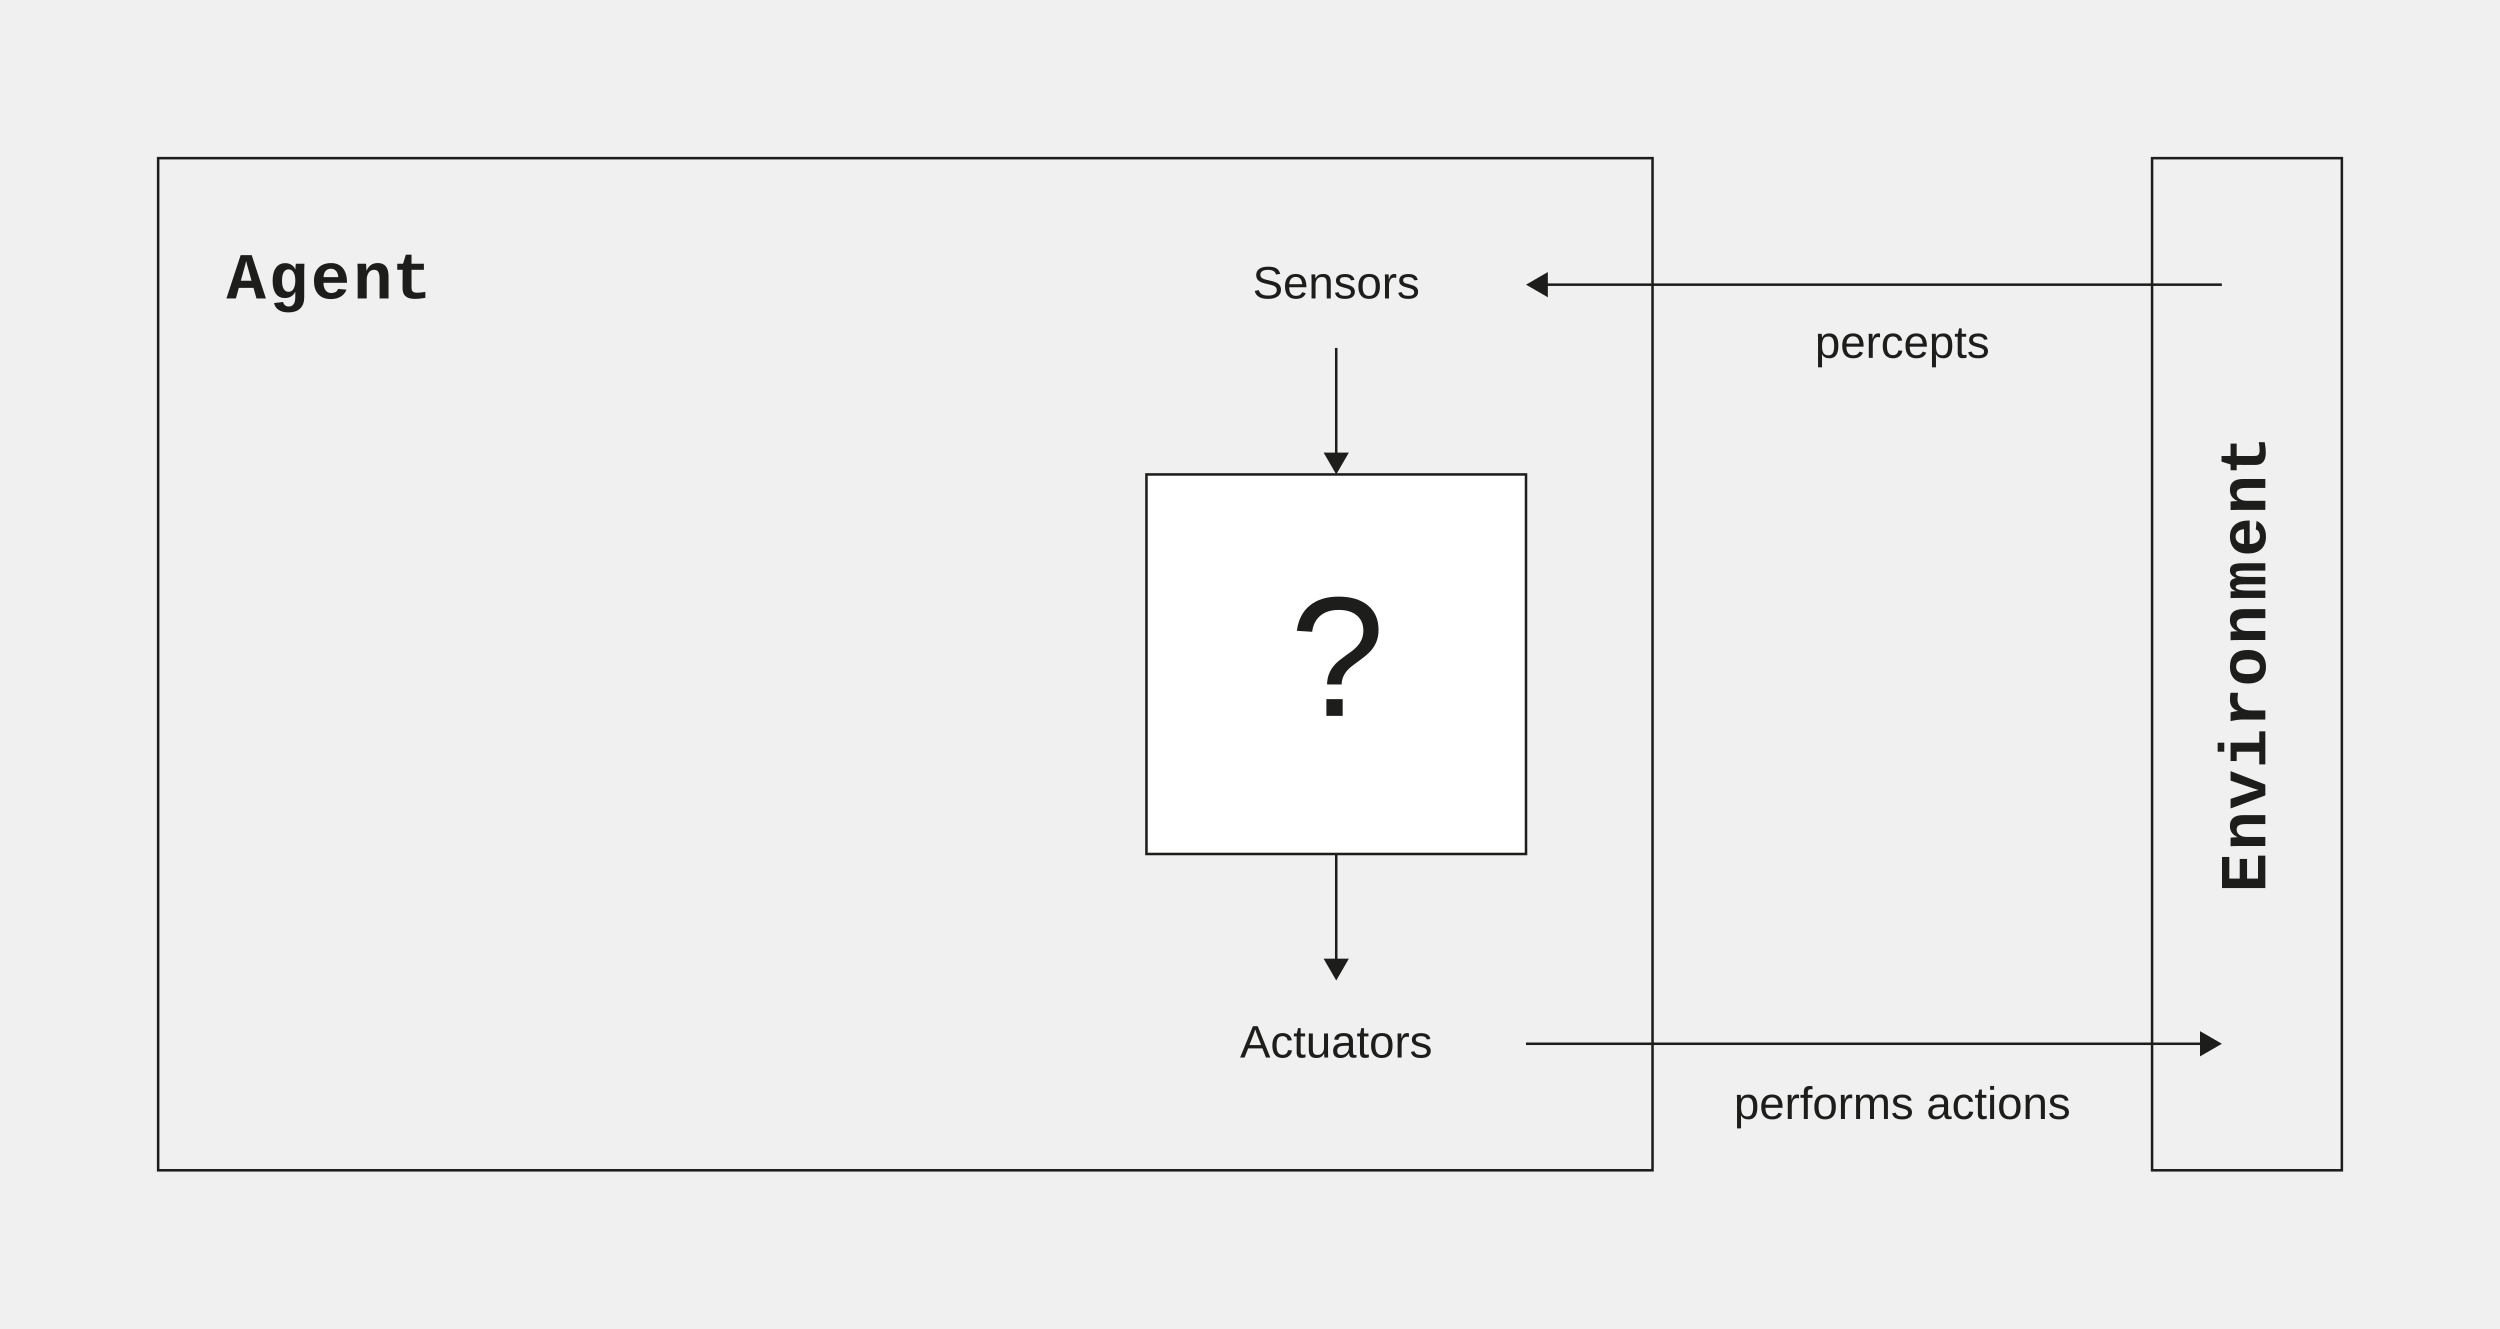
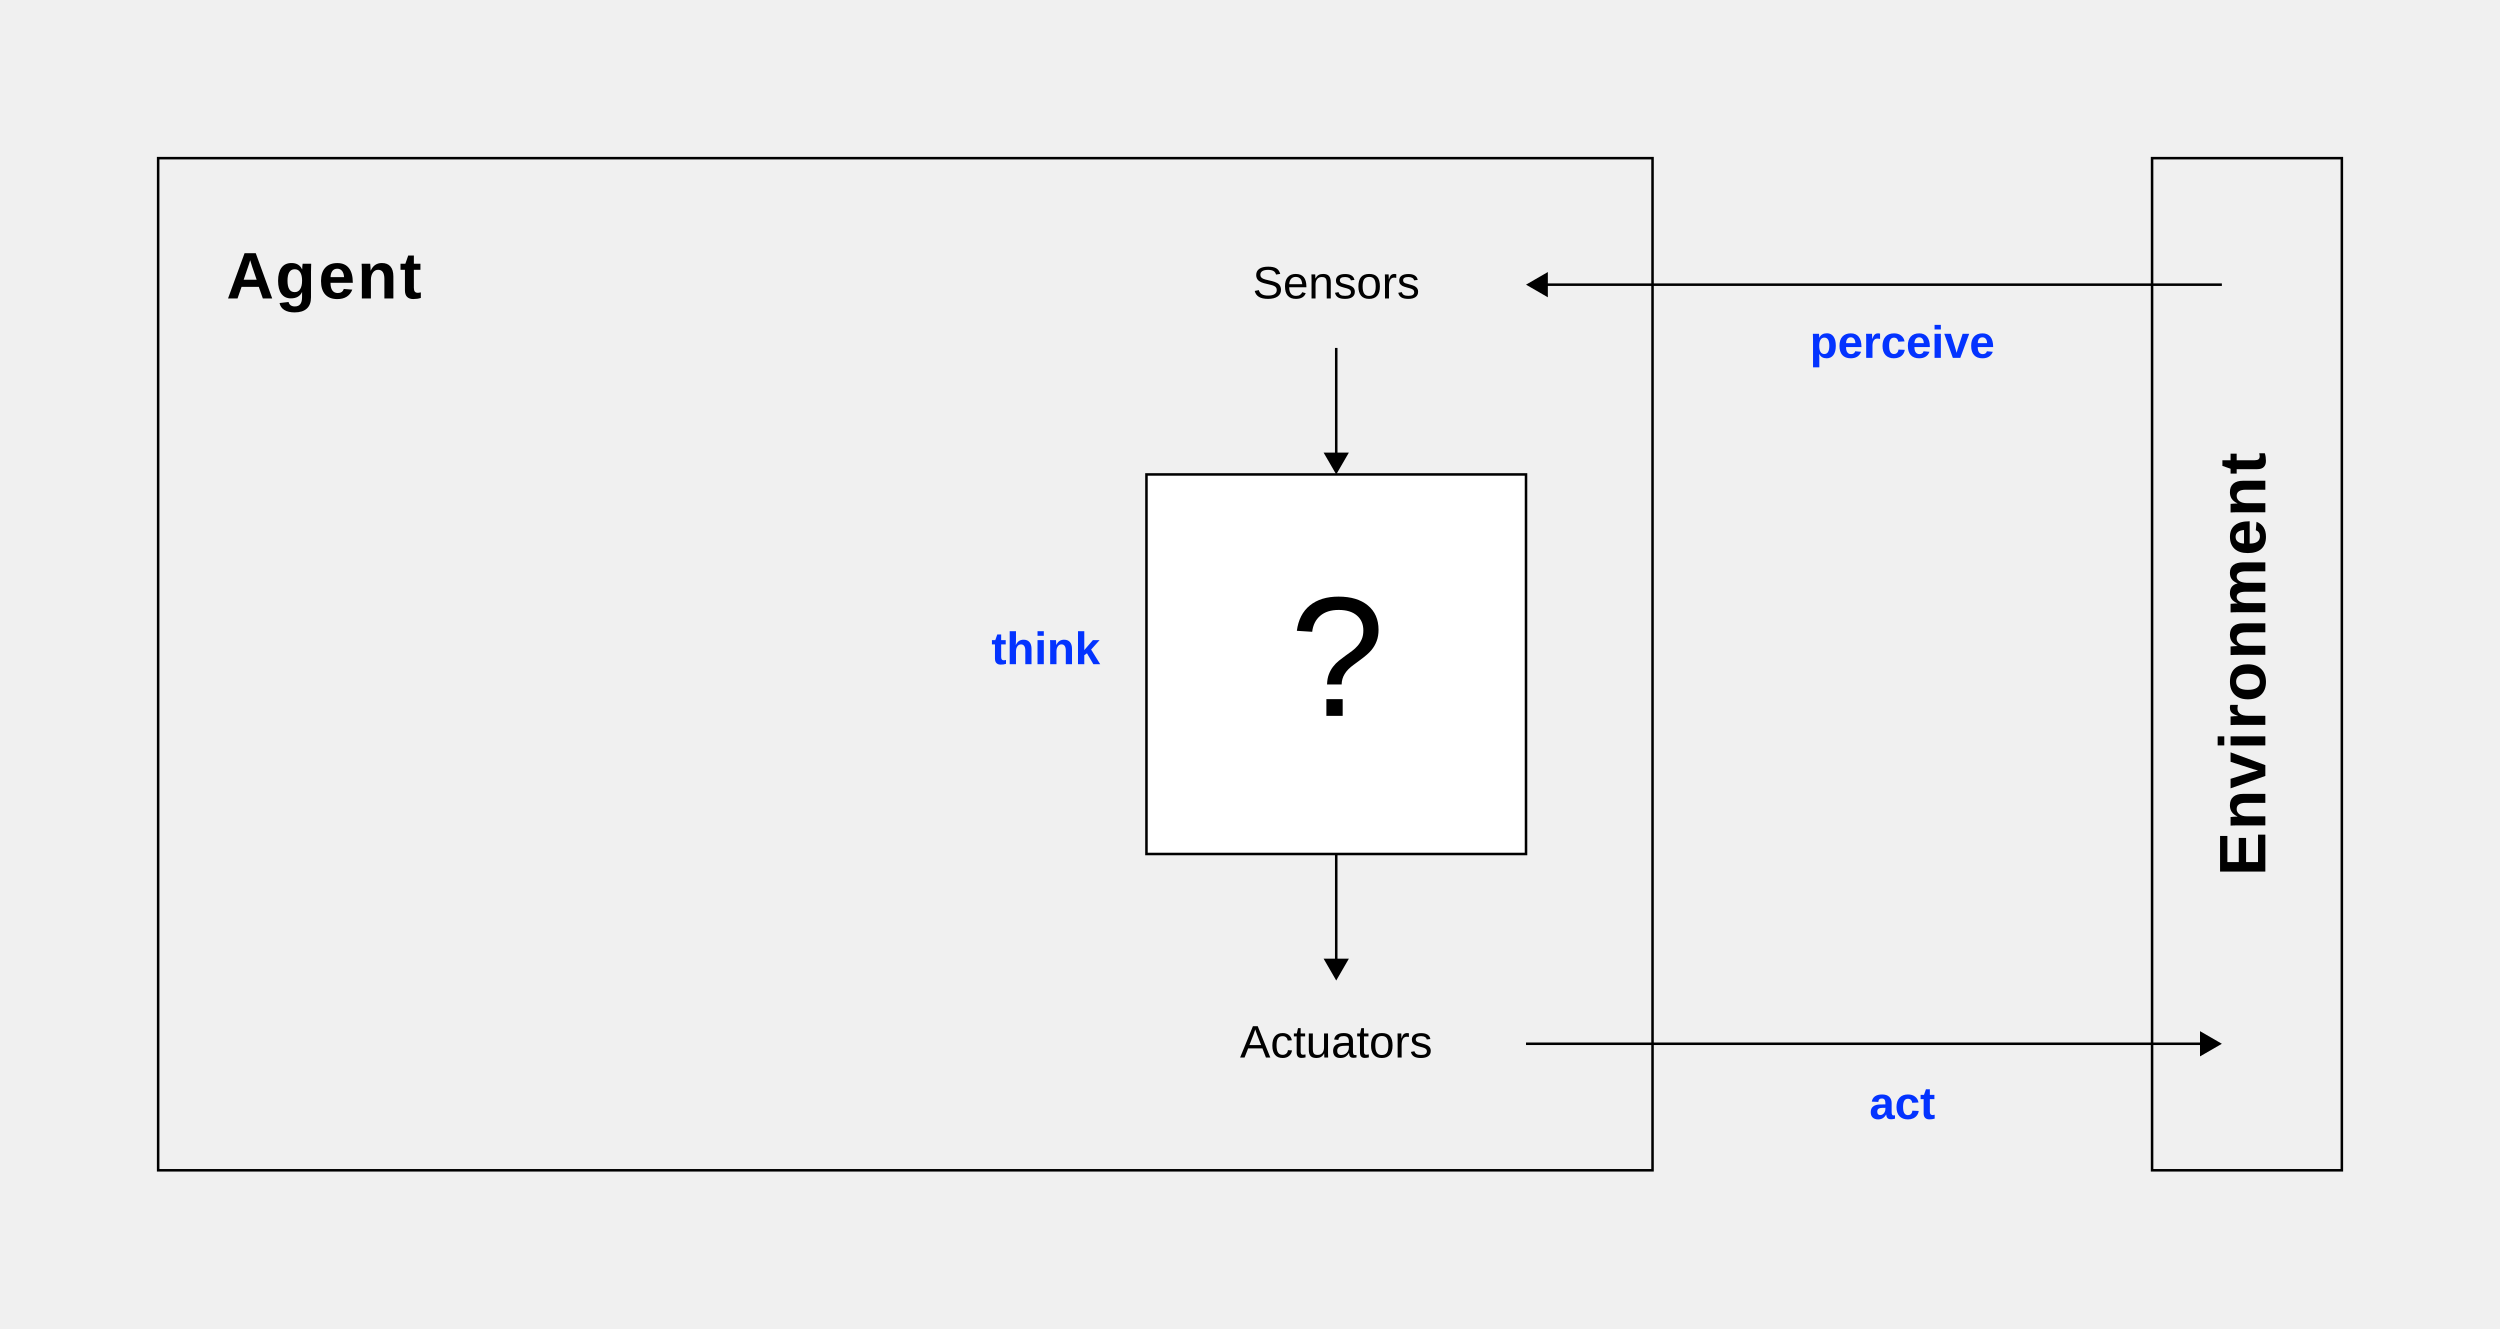
<svg xmlns="http://www.w3.org/2000/svg" id="Ebene_1" data-name="Ebene 1" viewBox="0 0 988 525">
  <defs>
    <style>
-       .cls-1, .cls-2, .cls-3, .cls-4 {
-         fill: #1d1d1b;
+       .cls-1 {
+         fill: #0333ff;
      }

-       .cls-2 {
+       .cls-1, .cls-2 {
        font-size: 18px;
      }

-       .cls-2, .cls-3 {
-         font-family: ArialMT, Arial;
+       .cls-1, .cls-3 {
+         font-family: Arial-BoldMT, Arial;
+         font-weight: 700;
      }

-       .cls-3 {
-         font-size: 67.52px;
+       .cls-2, .cls-4 {
+         font-family: ArialMT, Arial;
      }

      .cls-5 {
        fill: #fff;
      }

      .cls-5, .cls-6 {
-         stroke: #1d1d1b;
+         stroke: #000;
+       }
+ 
+       .cls-4 {
+         font-size: 67.52px;
+       }
+ 
+       .cls-3 {
+         font-size: 26px;
      }

      .cls-6 {
        fill: none;
        stroke-miterlimit: 10;
      }

-       .cls-4 {
-         font-family: CourierNewPS-BoldMT, 'Courier New';
-         font-size: 26px;
-         font-weight: 700;
-       }
- 
      .cls-7 {
-         letter-spacing: 0em;
+         letter-spacing: .02em;
      }

      .cls-8 {
-         letter-spacing: .07em;
+         letter-spacing: .02em;
      }

      .cls-9 {
-         letter-spacing: .06em;
+         letter-spacing: .04em;
      }

      .cls-10 {
-         letter-spacing: .02em;
+         letter-spacing: .04em;
      }

      .cls-11 {
+         letter-spacing: .04em;
+       }
+ 
+       .cls-12 {
        letter-spacing: .03em;
      }

-       .cls-12 {
-         letter-spacing: .02em;
-       }
- 
      .cls-13 {
-         letter-spacing: .02em;
+         letter-spacing: .03em;
      }

      .cls-14 {
-         letter-spacing: .04em;
+         letter-spacing: .03em;
      }

      .cls-15 {
        letter-spacing: .04em;
      }

      .cls-16 {
-         letter-spacing: .04em;
+         letter-spacing: .03em;
      }

      .cls-17 {
-         letter-spacing: .04em;
+         letter-spacing: .03em;
      }

      .cls-18 {
-         letter-spacing: .04em;
-       }
- 
-       .cls-19 {
-         letter-spacing: .04em;
-       }
- 
-       .cls-20 {
-         letter-spacing: .04em;
+         letter-spacing: .03em;
      }
    </style>
  </defs>
-   <rect class="cls-5" x="453.08" y="187.5" width="150" height="150" />
-   <rect class="cls-6" x="62.5" y="62.5" width="590.58" height="400" />
-   <rect class="cls-6" x="850.5" y="62.5" width="75" height="400" />
-   <text class="cls-4" transform="translate(89.48 117.95)">
-     <tspan class="cls-16" x="0" y="0">A</tspan>
-     <tspan class="cls-18" x="16.68" y="0">g</tspan>
-     <tspan class="cls-15" x="33.34" y="0">e</tspan>
-     <tspan class="cls-7" x="50.06" y="0">n</tspan>
-     <tspan class="cls-17" x="65.47" y="0">t</tspan>
-   </text>
-   <text class="cls-4" transform="translate(895.26 352.7) rotate(-90)">
-     <tspan class="cls-19" x="0" y="0">E</tspan>
-     <tspan class="cls-10" x="16.55" y="0">n</tspan>
-     <tspan class="cls-11" x="32.8" y="0">v</tspan>
-     <tspan class="cls-12" x="49.11" y="0">i</tspan>
-     <tspan class="cls-13" x="65.18" y="0">r</tspan>
-     <tspan class="cls-20" x="81.4" y="0">o</tspan>
-     <tspan class="cls-8" x="97.95" y="0">n</tspan>
-     <tspan class="cls-9" x="115.44" y="0">m</tspan>
-     <tspan class="cls-14" x="132.68" y="0">e</tspan>
-     <tspan class="cls-7" x="149.39" y="0">n</tspan>
-     <tspan class="cls-17" x="164.81" y="0">t</tspan>
-   </text>
-   <text class="cls-3" transform="translate(509.75 282.92)">
-     <tspan x="0" y="0">?</tspan>
-   </text>
  <g>
-     <text class="cls-2" transform="translate(495.06 117.95)">
-       <tspan x="0" y="0">Sensors</tspan>
+     <rect class="cls-5" x="453.08" y="187.5" width="150" height="150" />
+     <rect class="cls-6" x="62.5" y="62.5" width="590.58" height="400" />
+     <rect class="cls-6" x="850.5" y="62.5" width="75" height="400" />
+     <text class="cls-3" transform="translate(89.48 117.95)">
+       <tspan class="cls-7" x="0" y="0">A</tspan>
+       <tspan class="cls-10" x="19.36" y="0">g</tspan>
+       <tspan class="cls-16" x="36.37" y="0">e</tspan>
+       <tspan class="cls-12" x="51.71" y="0">n</tspan>
+       <tspan class="cls-11" x="68.49" y="0">t</tspan>
    </text>
-     <text class="cls-2" transform="translate(490.06 417.95)">
-       <tspan x="0" y="0">Actuators</tspan>
+     <text class="cls-3" transform="translate(895.26 346.18) rotate(-90)">
+       <tspan class="cls-14" x="0" y="0">E</tspan>
+       <tspan class="cls-8" x="18.18" y="0">n</tspan>
+       <tspan class="cls-18" x="34.51" y="0">v</tspan>
+       <tspan class="cls-13" x="49.78" y="0">i</tspan>
+       <tspan class="cls-17" x="57.91" y="0">r</tspan>
+       <tspan class="cls-15" x="68.79" y="0">o</tspan>
+       <tspan class="cls-9" x="85.58" y="0">n</tspan>
+       <tspan class="cls-11" x="102.43" y="0">m</tspan>
+       <tspan class="cls-16" x="126.59" y="0">e</tspan>
+       <tspan class="cls-12" x="141.93" y="0">n</tspan>
+       <tspan class="cls-11" x="158.7" y="0">t</tspan>
+     </text>
+     <text class="cls-4" transform="translate(509.75 282.92)">
+       <tspan x="0" y="0">?</tspan>
+     </text>
+     <g>
+       <text class="cls-2" transform="translate(495.06 117.95)">
+         <tspan x="0" y="0">Sensors</tspan>
+       </text>
+       <text class="cls-2" transform="translate(490.06 417.95)">
+         <tspan x="0" y="0">Actuators</tspan>
+       </text>
+     </g>
+     <g>
+       <line class="cls-6" x1="528.08" y1="137.5" x2="528.08" y2="180.32" />
+       <polygon points="523.09 178.87 528.08 187.5 533.07 178.87 523.09 178.87" />
+     </g>
+     <g>
+       <line class="cls-6" x1="603.08" y1="412.5" x2="870.9" y2="412.5" />
+       <polygon points="869.44 417.49 878.08 412.5 869.44 407.51 869.44 417.49" />
+     </g>
+     <g>
+       <line class="cls-6" x1="878.08" y1="112.5" x2="610.26" y2="112.5" />
+       <polygon points="611.71 107.51 603.08 112.5 611.71 117.49 611.71 107.51" />
+     </g>
+     <g>
+       <line class="cls-6" x1="528.08" y1="337.5" x2="528.08" y2="380.32" />
+       <polygon points="523.09 378.87 528.08 387.5 533.07 378.87 523.09 378.87" />
+     </g>
+     <text class="cls-1" transform="translate(715.26 141.43)">
+       <tspan x="0" y="0">perceive</tspan>
+     </text>
+     <text class="cls-1" transform="translate(738.78 442.22)">
+       <tspan x="0" y="0">act</tspan>
    </text>
  </g>
-   <g>
-     <line class="cls-6" x1="528.08" y1="137.5" x2="528.08" y2="180.32" />
-     <polygon class="cls-1" points="523.09 178.87 528.08 187.5 533.07 178.87 523.09 178.87" />
-   </g>
-   <g>
-     <line class="cls-6" x1="603.08" y1="412.5" x2="870.9" y2="412.5" />
-     <polygon class="cls-1" points="869.44 417.49 878.08 412.5 869.44 407.51 869.44 417.49" />
-   </g>
-   <g>
-     <line class="cls-6" x1="878.08" y1="112.5" x2="610.26" y2="112.5" />
-     <polygon class="cls-1" points="611.71 107.51 603.08 112.5 611.71 117.49 611.71 107.51" />
-   </g>
-   <g>
-     <line class="cls-6" x1="528.08" y1="337.5" x2="528.08" y2="380.32" />
-     <polygon class="cls-1" points="523.09 378.87 528.08 387.5 533.07 378.87 523.09 378.87" />
-   </g>
-   <text class="cls-2" transform="translate(717.27 141.43)">
-     <tspan x="0" y="0">percepts</tspan>
-   </text>
-   <text class="cls-2" transform="translate(685.26 442.22)">
-     <tspan x="0" y="0">performs actions</tspan>
+   <text class="cls-1" transform="translate(391.79 262.5)">
+     <tspan x="0" y="0">think</tspan>
  </text>
</svg>
